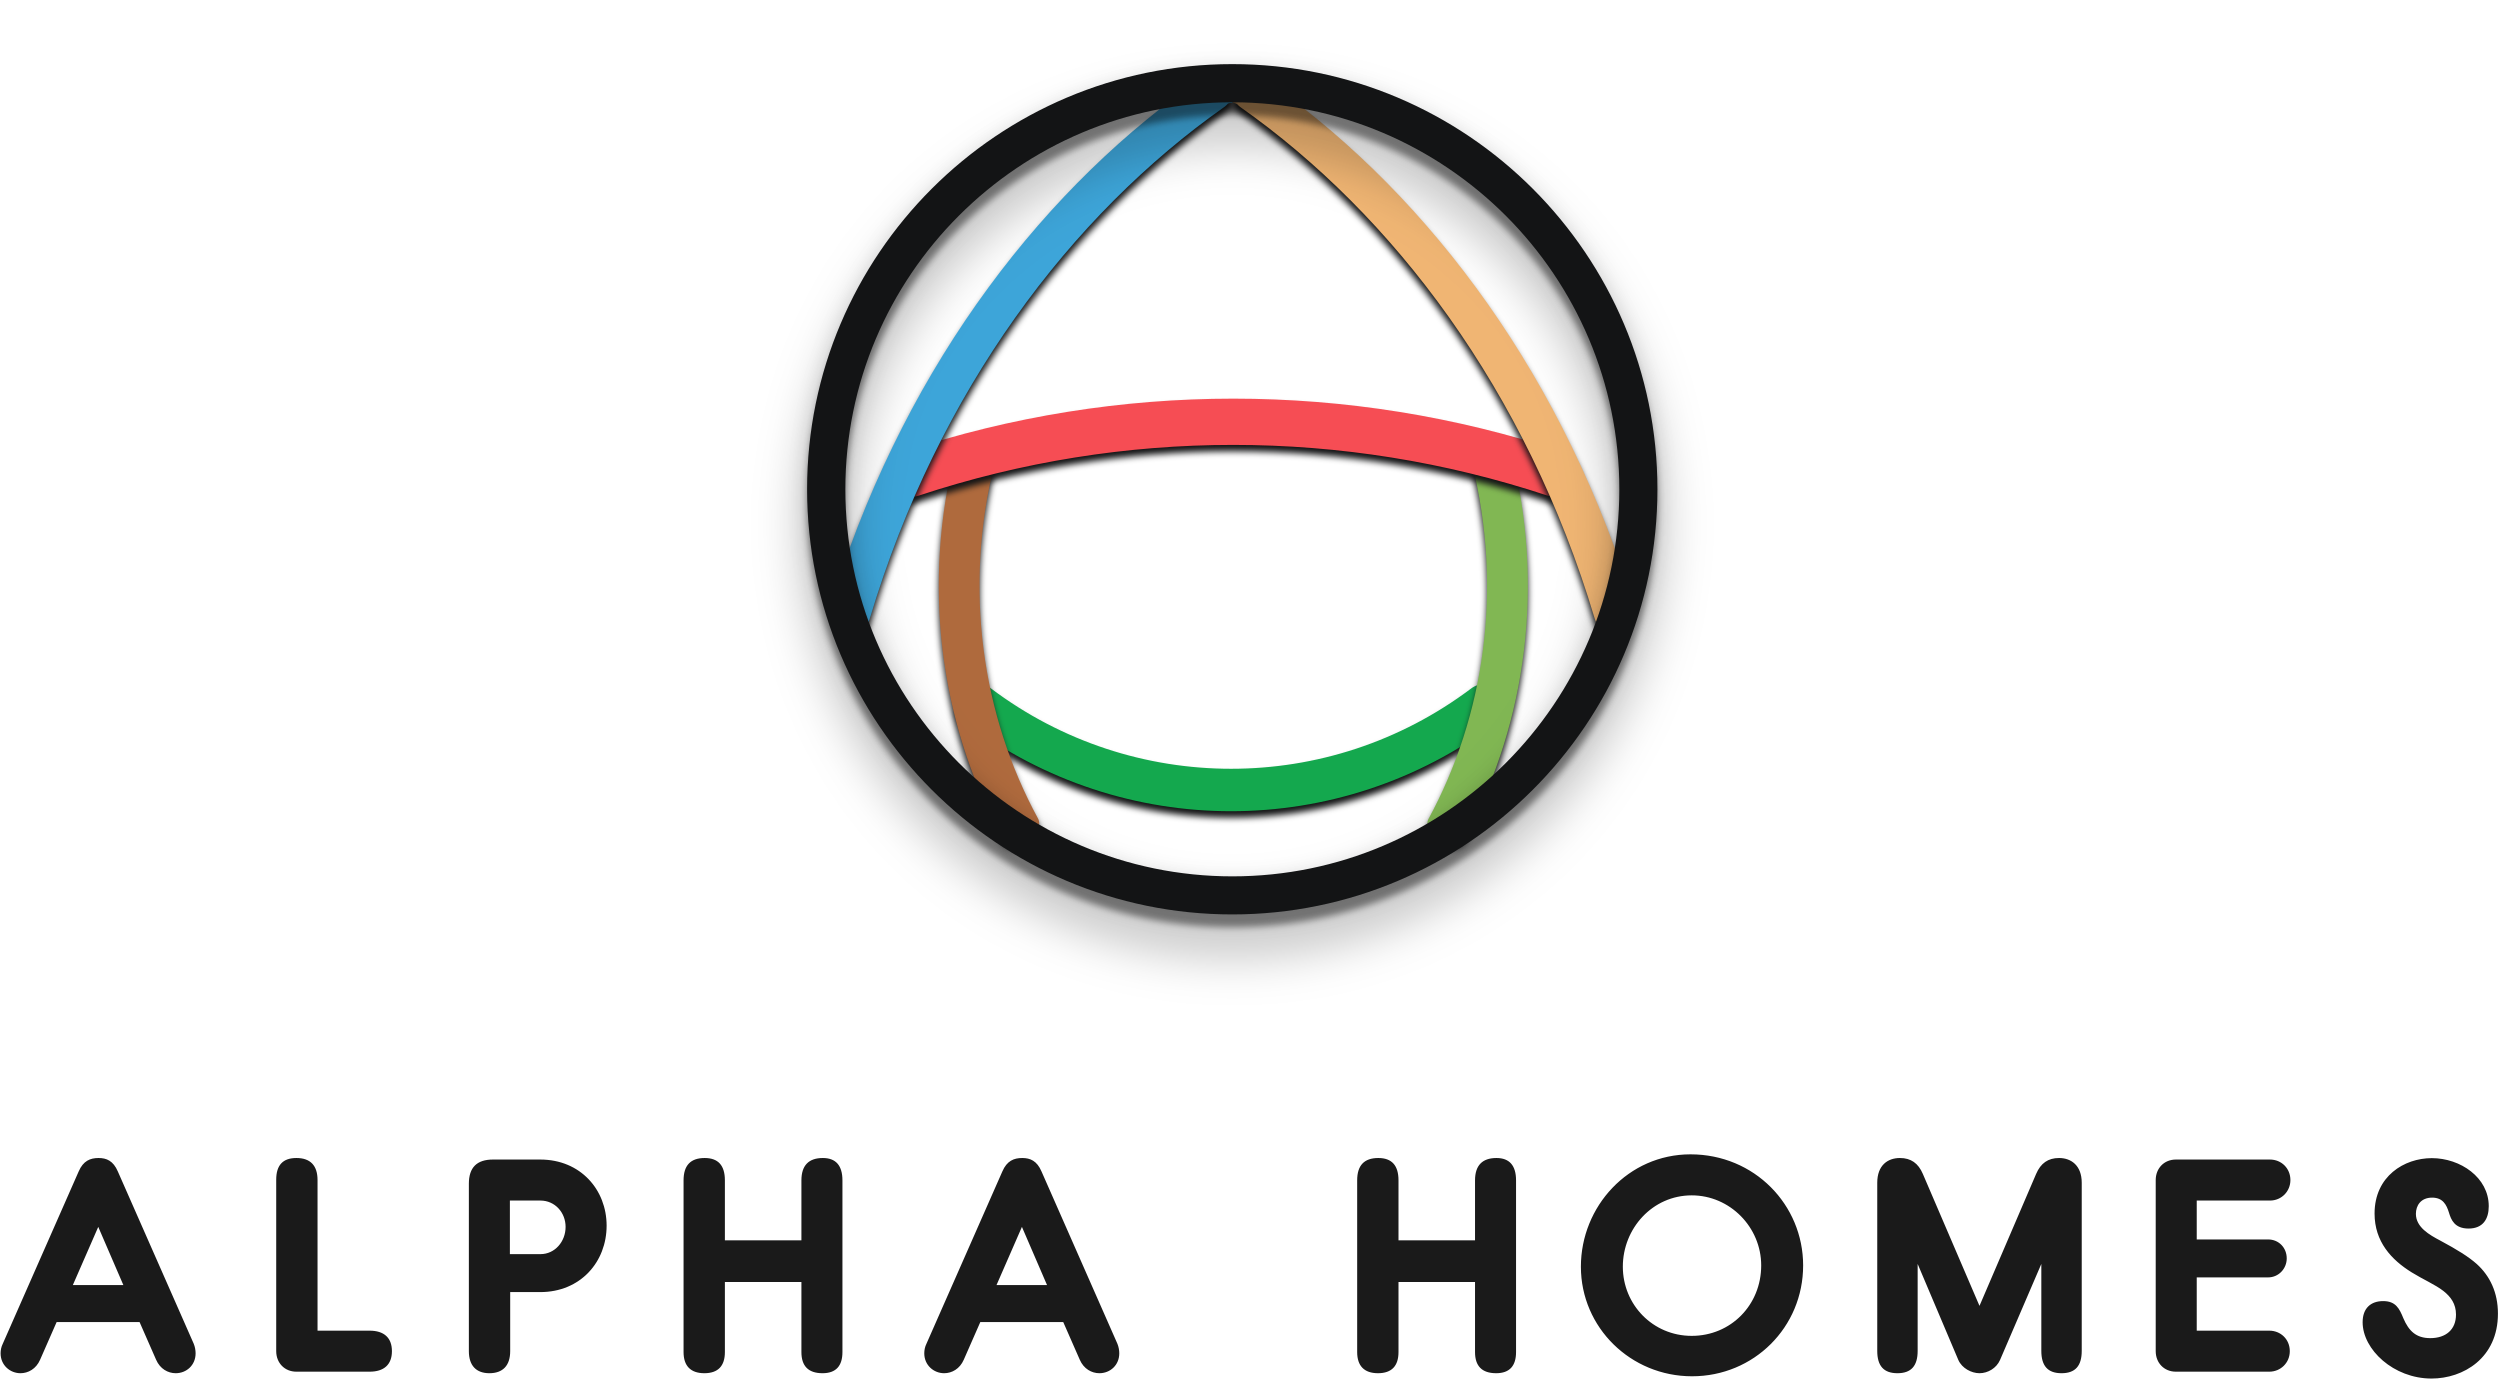
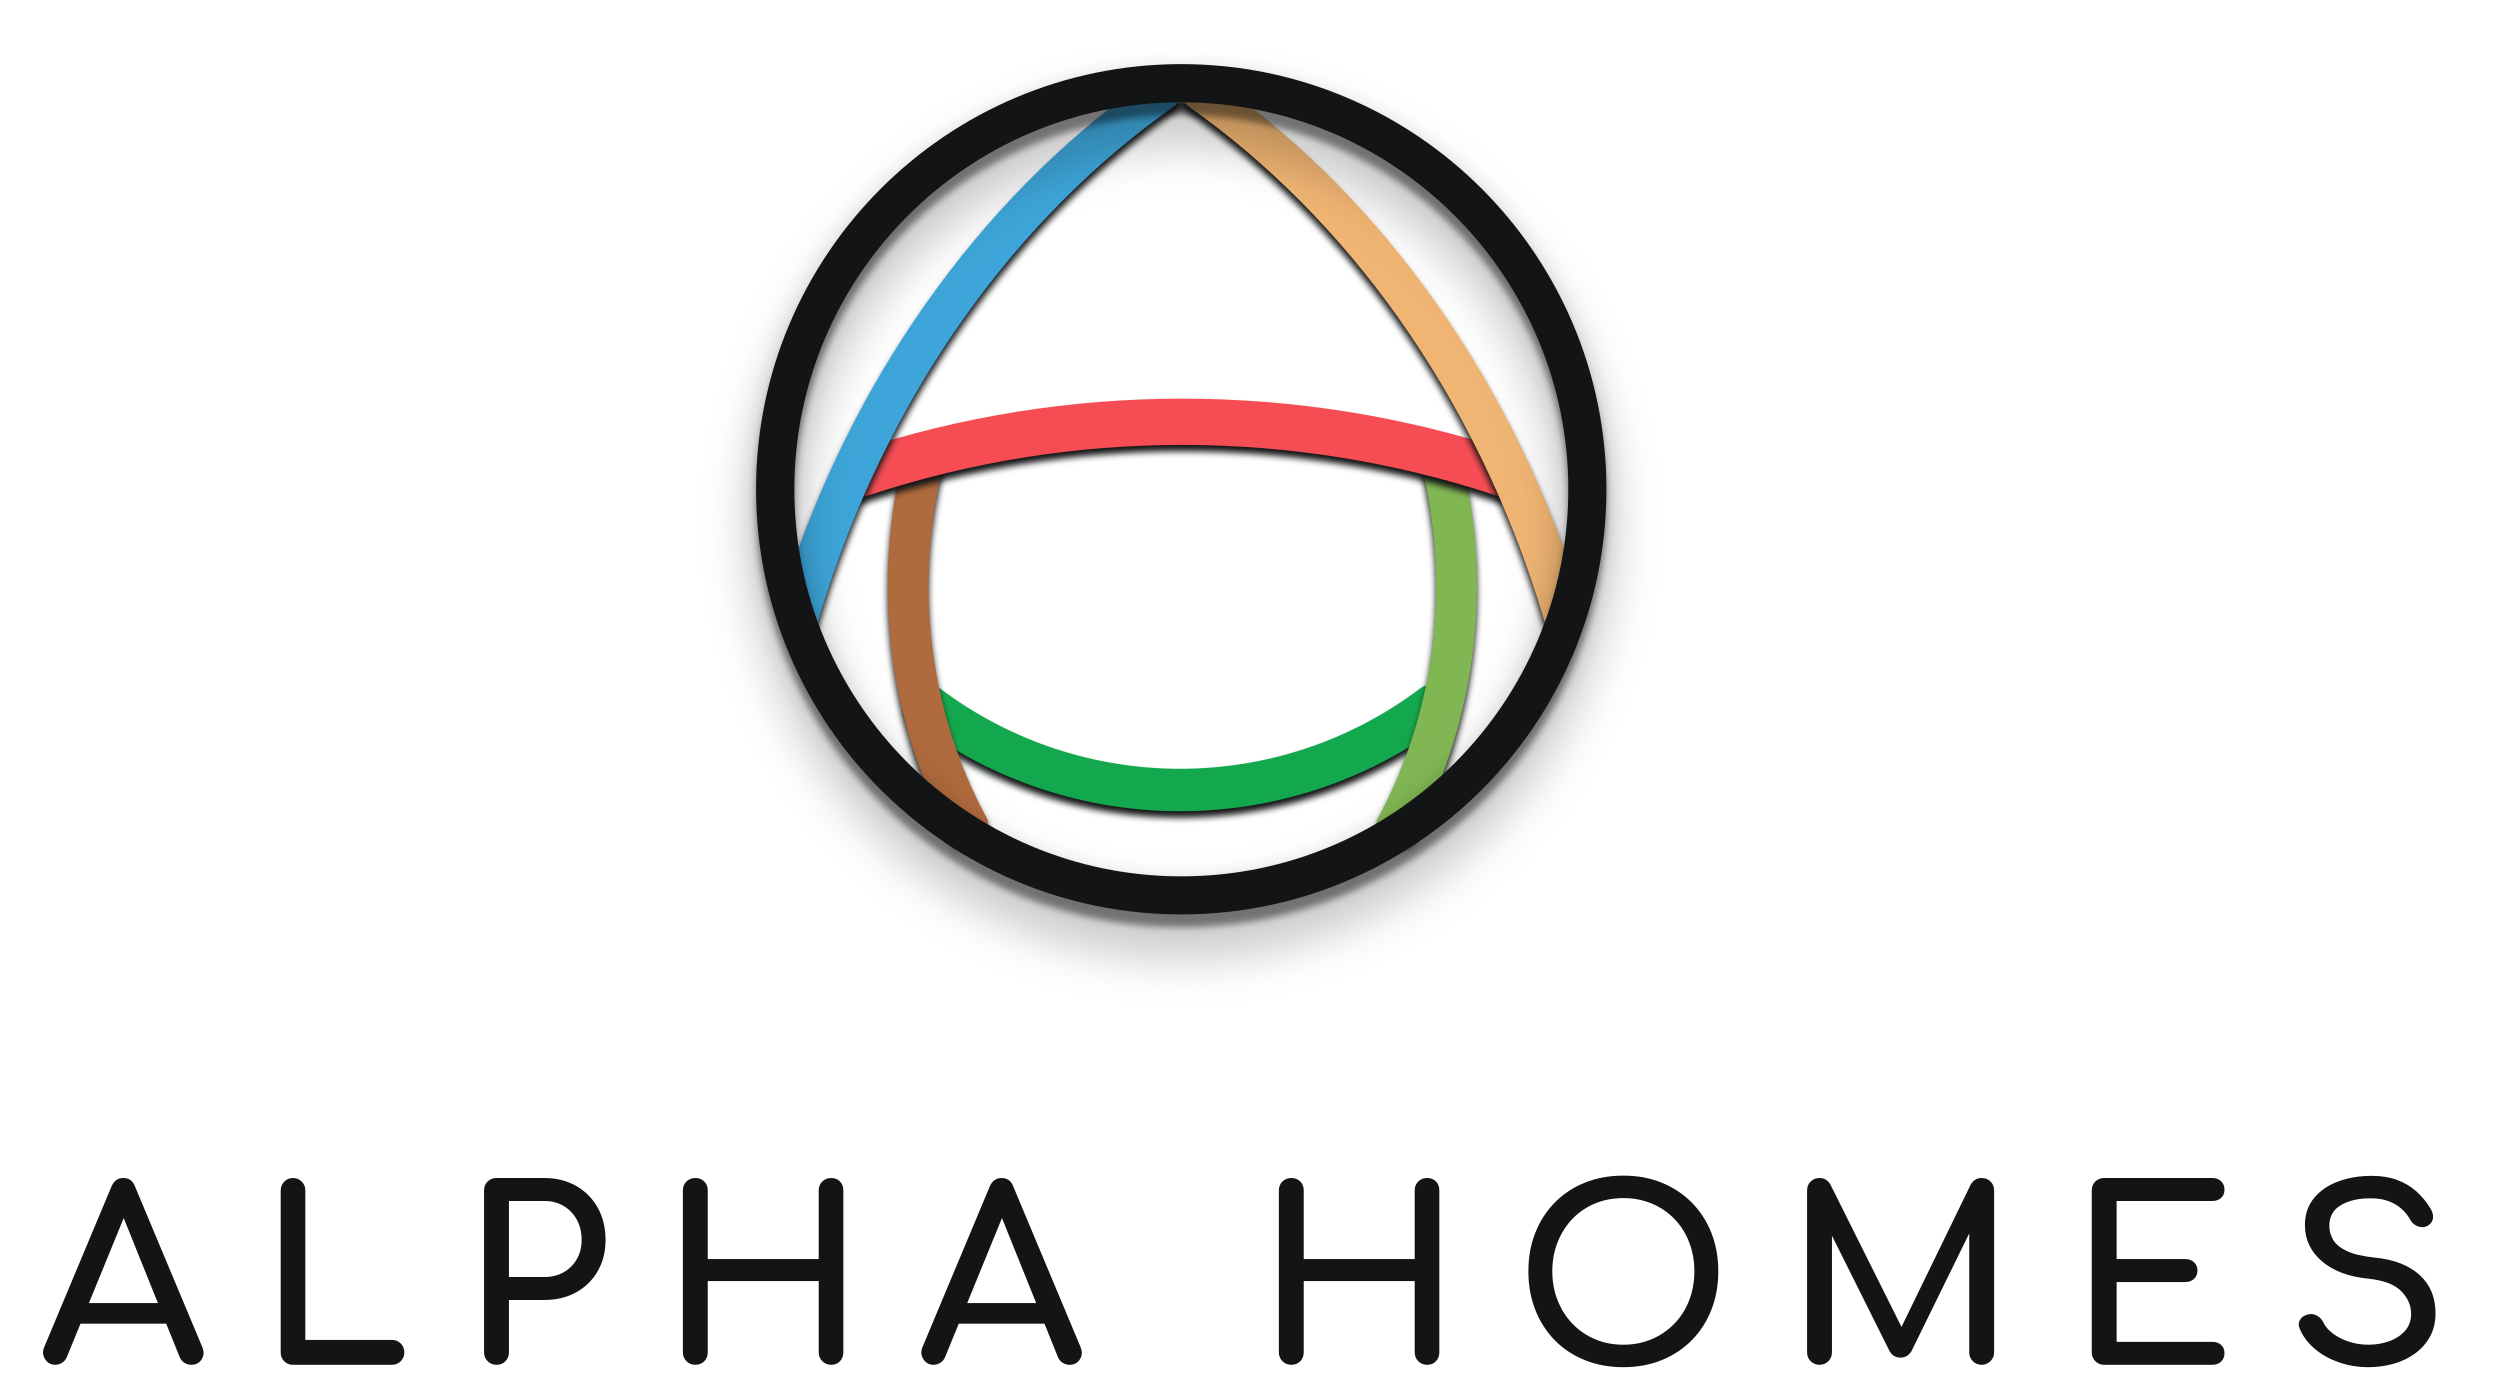
<svg xmlns="http://www.w3.org/2000/svg" xmlns:xlink="http://www.w3.org/1999/xlink" width="784px" height="433px" viewBox="0 0 784 433" version="1.1">
  <defs>
    <path d="M207.795,203.653 C158.46,240.773 90.641,240.773 41.306,203.653 C38.407,201.465 37.636,197.676 39.498,195.461 L41.2,193.406 C43.088,191.164 46.678,191.058 49.285,193.006 C93.886,226.576 155.242,226.576 199.843,193.006 C202.449,191.058 206.039,191.164 207.928,193.406 L209.63,195.461 C211.465,197.702 210.72,201.465 207.795,203.653" id="path-1" />
    <filter x="-2.3%" y="-5.0%" width="104.6%" height="120.1%" filterUnits="objectBoundingBox" id="filter-2">
      <feOffset dx="0" dy="2" in="SourceAlpha" result="shadowOffsetOuter1" />
      <feGaussianBlur stdDeviation="1" in="shadowOffsetOuter1" result="shadowBlurOuter1" />
      <feColorMatrix values="0 0 0 0 0.075   0 0 0 0 0.078   0 0 0 0 0.082  0 0 0 1 0" type="matrix" in="shadowBlurOuter1" />
    </filter>
    <path d="M190.168,240.428 L190.168,240.428 C187.004,238.859 185.356,235.906 186.499,233.858 C204.046,201.516 209.895,161.86 200.138,122.496 C199.526,119.969 201.68,116.963 205.03,115.82 L205.03,115.82 C208.38,114.676 211.756,116.006 212.182,117.974 C223.056,160.29 217.207,203.192 198.49,238.486 C197.001,241.492 193.358,241.97 190.168,240.428" id="path-3" />
    <filter x="-12.7%" y="-1.6%" width="125.4%" height="106.4%" filterUnits="objectBoundingBox" id="filter-4">
      <feOffset dx="0" dy="2" in="SourceAlpha" result="shadowOffsetOuter1" />
      <feGaussianBlur stdDeviation="1" in="shadowOffsetOuter1" result="shadowBlurOuter1" />
      <feColorMatrix values="0 0 0 0 0.075   0 0 0 0 0.078   0 0 0 0 0.082  0 0 0 1 0" type="matrix" in="shadowBlurOuter1" />
    </filter>
    <path d="M60.521,240.41 L60.335,240.41 C63.497,238.843 65.145,235.895 64.029,233.824 C46.462,201.501 40.616,161.82 50.369,122.486 C50.98,119.962 48.827,116.961 45.479,115.819 C42.104,114.677 38.729,116.005 38.33,117.971 C27.461,160.28 33.307,203.174 52.017,238.472 C53.531,241.473 57.172,241.978 60.361,240.437" id="path-5" />
    <filter x="-12.7%" y="-1.6%" width="125.4%" height="106.4%" filterUnits="objectBoundingBox" id="filter-6">
      <feOffset dx="0" dy="2" in="SourceAlpha" result="shadowOffsetOuter1" />
      <feGaussianBlur stdDeviation="1" in="shadowOffsetOuter1" result="shadowBlurOuter1" />
      <feColorMatrix values="0 0 0 0 0.075   0 0 0 0 0.078   0 0 0 0 0.082  0 0 0 1 0" type="matrix" in="shadowBlurOuter1" />
    </filter>
    <path d="M223.687,132.479 C159.77,111.329 90.664,111.329 26.747,132.479 C22.835,133.774 18.551,131.844 17.194,128.09 C15.837,124.336 18.045,120.053 22.17,118.705 C89.094,96.577 161.42,96.577 228.344,118.705 C232.469,120.08 234.677,124.336 233.32,128.09 C231.936,131.844 227.652,133.774 223.767,132.479" id="path-7" />
    <filter x="-1.8%" y="-6.5%" width="103.7%" height="126.0%" filterUnits="objectBoundingBox" id="filter-8">
      <feOffset dx="0" dy="2" in="SourceAlpha" result="shadowOffsetOuter1" />
      <feGaussianBlur stdDeviation="1" in="shadowOffsetOuter1" result="shadowBlurOuter1" />
      <feColorMatrix values="0 0 0 0 0.075   0 0 0 0 0.078   0 0 0 0 0.082  0 0 0 1 0" type="matrix" in="shadowBlurOuter1" />
    </filter>
    <path d="M125,9.32 L125,2.342 L126.016,2.342 C127.081,0.818 128.78,4.14943981e-06 130.506,1.58459863e-11 L130.506,0 C131.584,-2.59139269e-06 132.673,0.319 133.624,0.984 C182.966,34.765 226.244,90.109 249.385,162.091 C250.609,165.924 249.119,171.168 246.114,173.591 C243.081,175.986 239.703,174.762 238.559,170.955 C217.173,99.559 175.438,44.455 127.426,10.647 C127.08,10.381 126.761,10.088 126.468,9.769 C126.032,9.502 125.529,9.346 125,9.32 Z" id="path-9" />
    <filter x="-3.2%" y="-1.1%" width="106.4%" height="104.6%" filterUnits="objectBoundingBox" id="filter-10">
      <feOffset dx="0" dy="2" in="SourceAlpha" result="shadowOffsetOuter1" />
      <feGaussianBlur stdDeviation="1" in="shadowOffsetOuter1" result="shadowBlurOuter1" />
      <feColorMatrix values="0 0 0 0 0.075   0 0 0 0 0.078   0 0 0 0 0.082  0 0 0 1 0" type="matrix" in="shadowBlurOuter1" />
    </filter>
    <path d="M125,9.32 C124.949,9.318 124.897,9.316 124.846,9.316 C124.394,9.316 123.968,9.396 123.569,9.583 C123.223,9.982 122.851,10.355 122.425,10.647 C74.413,44.455 32.678,99.559 11.292,170.955 C10.148,174.762 6.77,176.04 3.738,173.591 C0.705,171.142 -0.811,165.924 0.439,162.091 C23.608,90.083 66.859,34.792 116.201,0.984 C118.675,-0.72 122.08,-0.107 123.809,2.342 L125,2.342 L125,9.32 Z" id="path-11" />
    <filter x="-3.2%" y="-1.1%" width="106.4%" height="104.6%" filterUnits="objectBoundingBox" id="filter-12">
      <feOffset dx="0" dy="2" in="SourceAlpha" result="shadowOffsetOuter1" />
      <feGaussianBlur stdDeviation="1" in="shadowOffsetOuter1" result="shadowBlurOuter1" />
      <feColorMatrix values="0 0 0 0 0.075   0 0 0 0 0.078   0 0 0 0 0.082  0 0 0 1 0" type="matrix" in="shadowBlurOuter1" />
    </filter>
    <path d="M133.342,266.657 C59.781,266.657 0,206.849 0,133.315 C0,59.781 59.781,0 133.342,0 C206.902,0 266.657,59.808 266.657,133.342 C266.657,206.876 206.849,266.657 133.342,266.657 M133.342,11.967 C66.418,11.967 11.994,66.418 11.994,133.342 C11.994,200.266 66.418,254.717 133.369,254.717 C200.319,254.717 254.717,200.266 254.717,133.342 C254.717,66.418 200.266,11.967 133.342,11.967" id="path-13" />
    <filter x="-11.1%" y="-6.9%" width="122.1%" height="122.1%" filterUnits="objectBoundingBox" id="filter-14">
      <feOffset dx="0" dy="11" in="SourceAlpha" result="shadowOffsetOuter1" />
      <feGaussianBlur stdDeviation="8" in="shadowOffsetOuter1" result="shadowBlurOuter1" />
      <feColorMatrix values="0 0 0 0 0   0 0 0 0 0   0 0 0 0 0  0 0 0 0.307 0" type="matrix" in="shadowBlurOuter1" result="shadowMatrixOuter1" />
      <feOffset dx="0" dy="2" in="SourceAlpha" result="shadowOffsetOuter2" />
      <feGaussianBlur stdDeviation="3" in="shadowOffsetOuter2" result="shadowBlurOuter2" />
      <feColorMatrix values="0 0 0 0 0   0 0 0 0 0   0 0 0 0 0  0 0 0 0.148 0" type="matrix" in="shadowBlurOuter2" result="shadowMatrixOuter2" />
      <feOffset dx="0" dy="4" in="SourceAlpha" result="shadowOffsetOuter3" />
      <feGaussianBlur stdDeviation="1" in="shadowOffsetOuter3" result="shadowBlurOuter3" />
      <feColorMatrix values="0 0 0 0 0   0 0 0 0 0   0 0 0 0 0  0 0 0 0.417 0" type="matrix" in="shadowBlurOuter3" result="shadowMatrixOuter3" />
      <feMerge>
        <feMergeNode in="shadowMatrixOuter1" />
        <feMergeNode in="shadowMatrixOuter2" />
        <feMergeNode in="shadowMatrixOuter3" />
      </feMerge>
    </filter>
  </defs>
  <g id="logo-halfstack-dark" stroke="none" stroke-width="1" fill="none" fill-rule="evenodd">
-     <g id="text-dark" transform="translate(0, 362)" fill="#1A1A1A" fill-rule="nonzero">
-       <path d="M48.956,64.416 L43.772,52.608 L17.756,52.608 L12.572,64.416 C11.324,67.296 8.828,68.64 6.428,68.64 C3.164,68.64 0.188,66.144 0.188,62.4 C0.188,61.44 0.38,60.384 0.86,59.424 L24.668,5.376 C26.108,2.016 28.316,1.152 30.908,1.152 C33.404,1.152 35.516,2.016 36.956,5.376 L60.764,59.424 C61.148,60.384 61.34,61.44 61.34,62.4 C61.34,66.144 58.46,68.64 55.1,68.64 C52.7,68.64 50.204,67.296 48.956,64.416 Z M30.812,22.752 L22.844,40.992 L38.684,40.992 L30.812,22.752 Z M99.58,8.064 L99.58,55.296 L115.9,55.296 C120.412,55.296 122.908,57.504 122.908,61.728 C122.908,65.952 120.412,68.16 115.9,68.16 L92.956,68.16 C89.212,68.16 86.62,65.376 86.62,61.728 L86.62,7.968 C86.62,3.36 88.732,1.152 92.956,1.152 C97.372,1.152 99.58,3.552 99.58,8.064 Z M154.62,1.632 L169.404,1.632 C182.076,1.632 190.236,11.136 190.236,22.368 C190.236,33.696 182.076,43.2 169.404,43.2 L159.996,43.2 L159.996,61.728 C159.996,66.24 157.692,68.64 153.468,68.64 C149.34,68.64 147.036,66.24 147.036,61.728 L147.036,9.216 C147.036,4.128 149.532,1.632 154.62,1.632 Z M159.9,14.496 L159.9,31.296 L169.5,31.296 C174.012,31.296 177.372,27.36 177.372,22.752 C177.372,18.24 174.012,14.496 169.5,14.496 L159.9,14.496 Z M227.324,8.16 L227.324,26.976 L251.324,26.976 L251.324,8.16 C251.324,3.456 253.628,1.152 258.044,1.152 C262.076,1.152 264.188,3.456 264.188,8.16 L264.188,62.016 C264.188,66.336 262.172,68.64 257.948,68.64 C253.436,68.64 251.324,66.336 251.324,62.016 L251.324,40.032 L227.324,40.032 L227.324,62.016 C227.324,66.336 225.212,68.64 220.892,68.64 C216.572,68.64 214.364,66.336 214.364,62.016 L214.364,8.16 C214.364,3.456 216.572,1.152 220.988,1.152 C225.212,1.152 227.324,3.456 227.324,8.16 Z M338.62,64.416 L333.436,52.608 L307.42,52.608 L302.236,64.416 C300.988,67.296 298.492,68.64 296.092,68.64 C292.828,68.64 289.852,66.144 289.852,62.4 C289.852,61.44 290.044,60.384 290.524,59.424 L314.332,5.376 C315.772,2.016 317.98,1.152 320.572,1.152 C323.068,1.152 325.18,2.016 326.62,5.376 L350.428,59.424 C350.812,60.384 351.004,61.44 351.004,62.4 C351.004,66.144 348.124,68.64 344.764,68.64 C342.364,68.64 339.868,67.296 338.62,64.416 Z M320.476,22.752 L312.508,40.992 L328.348,40.992 L320.476,22.752 Z" id="ALPHA" />
-       <path d="M438.568,8.16 L438.568,26.976 L462.568,26.976 L462.568,8.16 C462.568,3.456 464.872,1.152 469.288,1.152 C473.32,1.152 475.432,3.456 475.432,8.16 L475.432,62.016 C475.432,66.336 473.416,68.64 469.192,68.64 C464.68,68.64 462.568,66.336 462.568,62.016 L462.568,40.032 L438.568,40.032 L438.568,62.016 C438.568,66.336 436.456,68.64 432.136,68.64 C427.816,68.64 425.608,66.336 425.608,62.016 L425.608,8.16 C425.608,3.456 427.816,1.152 432.232,1.152 C436.456,1.152 438.568,3.456 438.568,8.16 Z M565.464,34.848 C565.464,54.24 550.008,69.6 530.616,69.6 C511.416,69.6 495.768,54.336 495.768,35.232 C495.768,16.32 510.648,0 530.136,0 C550.2,0 565.464,15.84 565.464,34.848 Z M530.52,12.864 C518.232,12.864 508.92,23.232 508.92,35.232 C508.92,47.136 518.328,56.928 530.52,56.928 C542.808,56.928 552.312,47.232 552.312,34.848 C552.312,22.848 542.52,12.864 530.52,12.864 Z M620.768,47.52 L638.528,6.144 C639.968,2.784 642.272,1.152 645.728,1.152 C649.472,1.152 652.832,3.456 652.832,8.928 L652.832,61.632 C652.832,66.336 650.816,68.64 646.496,68.64 C642.176,68.64 640.16,66.336 640.16,61.632 L640.16,34.368 L627.2,64.512 C626.048,67.104 623.36,68.64 620.768,68.64 C618.272,68.64 615.296,67.104 614.144,64.512 L601.376,34.368 L601.376,61.632 C601.376,66.336 599.36,68.64 595.04,68.64 C590.72,68.64 588.704,66.336 588.704,61.632 L588.704,8.928 C588.704,3.456 591.968,1.152 595.808,1.152 C599.264,1.152 601.568,2.784 603.008,6.144 L620.768,47.52 Z M682.368,1.632 L711.84,1.632 C715.488,1.632 718.272,4.416 718.272,8.064 C718.272,11.616 715.488,14.496 711.84,14.496 L688.896,14.496 L688.896,26.688 L711.264,26.688 C714.624,26.688 717.12,29.28 717.12,32.64 C717.12,35.808 714.624,38.592 711.264,38.592 L688.896,38.592 L688.896,55.296 L711.648,55.296 C715.2,55.296 718.08,57.984 718.08,61.728 C718.08,65.376 715.2,68.16 711.648,68.16 L682.368,68.16 C678.624,68.16 676.032,65.376 676.032,61.728 L676.032,8.064 C676.032,4.416 678.624,1.632 682.368,1.632 Z M767.992,18.28 C767.224,15.784 766.072,13.576 762.712,13.576 C759.16,13.576 757.624,16.072 757.624,18.664 C757.624,22.888 761.944,25.288 765.208,27.016 C770.584,29.896 774.136,32.104 776.728,34.408 C780.856,38.152 783.352,43.336 783.352,49.96 C783.352,63.88 772.504,70.312 762.52,70.312 C750.616,70.312 740.92,61.192 740.92,52.648 C740.92,48.232 743.512,46.024 747.352,46.024 C751.288,46.024 752.44,48.328 753.688,51.4 C755.416,55.432 757.72,57.64 762.136,57.64 C767.032,57.64 770.2,54.952 770.2,50.248 C770.2,46.888 768.568,44.68 766.264,42.856 C763.672,40.84 759.832,39.208 756.28,37 C749.944,33.064 744.664,27.4 744.664,18.568 C744.664,6.856 753.976,1.192 762.616,1.192 C771.544,1.192 780.472,7.24 780.472,16.264 C780.472,20.296 778.648,23.272 774.136,23.272 C769.72,23.272 768.664,20.488 767.992,18.28 Z" id="HOMES" />
+     <g id="text-dark" transform="translate(6, 362)" fill="#141414" fill-rule="nonzero">
+       <path d="M32.792,19.987 L14.95,63.6 C14.6,64.4 14.088,65 13.412,65.4 C12.737,65.8 12.05,66 11.35,66 C9.95,66 8.875,65.4 8.125,64.2 C7.375,63 7.3,61.725 7.9,60.375 L28.975,10.05 C29.725,8.3 30.95,7.425 32.65,7.425 C34.45,7.425 35.675,8.3 36.325,10.05 L57.475,60.525 C58.025,61.925 57.938,63.187 57.212,64.312 C56.487,65.438 55.4,66 53.95,66 C53.2,66 52.488,65.788 51.812,65.362 C51.137,64.937 50.65,64.35 50.35,63.6 L32.792,19.987 Z M15.325,53.1 L18.325,46.65 L47.725,46.65 L50.725,53.1 L15.325,53.1 Z M85.85,66 C84.75,66 83.838,65.625 83.112,64.875 C82.387,64.125 82.025,63.2 82.025,62.1 L82.025,11.325 C82.025,10.225 82.4,9.3 83.15,8.55 C83.9,7.8 84.8,7.425 85.85,7.425 C86.95,7.425 87.875,7.8 88.625,8.55 C89.375,9.3 89.75,10.225 89.75,11.325 L89.75,58.2 L116.9,58.2 C118,58.2 118.925,58.575 119.675,59.325 C120.425,60.075 120.8,61 120.8,62.1 C120.8,63.2 120.425,64.125 119.675,64.875 C118.925,65.625 118,66 116.9,66 L85.85,66 Z M149.7,66 C148.6,66 147.675,65.625 146.925,64.875 C146.175,64.125 145.8,63.2 145.8,62.1 L145.8,11.325 C145.8,10.175 146.175,9.238 146.925,8.512 C147.675,7.787 148.6,7.425 149.7,7.425 L164.7,7.425 C168.45,7.425 171.775,8.25 174.675,9.9 C177.575,11.55 179.837,13.837 181.463,16.762 C183.088,19.688 183.9,23.05 183.9,26.85 C183.9,30.5 183.088,33.75 181.463,36.6 C179.837,39.45 177.575,41.675 174.675,43.275 C171.775,44.875 168.45,45.675 164.7,45.675 L153.6,45.675 L153.6,62.1 C153.6,63.2 153.238,64.125 152.512,64.875 C151.787,65.625 150.85,66 149.7,66 Z M153.6,38.475 L164.7,38.475 C167,38.475 169.025,37.975 170.775,36.975 C172.525,35.975 173.9,34.6 174.9,32.85 C175.9,31.1 176.4,29.1 176.4,26.85 C176.4,24.45 175.9,22.338 174.9,20.512 C173.9,18.687 172.525,17.25 170.775,16.2 C169.025,15.15 167,14.625 164.7,14.625 L153.6,14.625 L153.6,38.475 Z M212.05,66 C210.95,66 210.025,65.625 209.275,64.875 C208.525,64.125 208.15,63.2 208.15,62.1 L208.15,11.325 C208.15,10.175 208.525,9.238 209.275,8.512 C210.025,7.787 210.95,7.425 212.05,7.425 C213.2,7.425 214.137,7.787 214.863,8.512 C215.588,9.238 215.95,10.175 215.95,11.325 L215.95,32.85 L250.75,32.85 L250.75,11.325 C250.75,10.175 251.125,9.238 251.875,8.512 C252.625,7.787 253.55,7.425 254.65,7.425 C255.8,7.425 256.725,7.787 257.425,8.512 C258.125,9.238 258.475,10.175 258.475,11.325 L258.475,62.1 C258.475,63.2 258.125,64.125 257.425,64.875 C256.725,65.625 255.8,66 254.65,66 C253.55,66 252.625,65.625 251.875,64.875 C251.125,64.125 250.75,63.2 250.75,62.1 L250.75,39.75 L215.95,39.75 L215.95,62.1 C215.95,63.2 215.588,64.125 214.863,64.875 C214.137,65.625 213.2,66 212.05,66 Z M308.217,19.987 L290.375,63.6 C290.025,64.4 289.513,65 288.837,65.4 C288.162,65.8 287.475,66 286.775,66 C285.375,66 284.3,65.4 283.55,64.2 C282.8,63 282.725,61.725 283.325,60.375 L304.4,10.05 C305.15,8.3 306.375,7.425 308.075,7.425 C309.875,7.425 311.1,8.3 311.75,10.05 L332.9,60.525 C333.45,61.925 333.363,63.187 332.637,64.312 C331.912,65.438 330.825,66 329.375,66 C328.625,66 327.913,65.788 327.238,65.362 C326.562,64.937 326.075,64.35 325.775,63.6 L308.217,19.987 L308.217,19.987 Z M290.75,53.1 L293.75,46.65 L323.15,46.65 L326.15,53.1 L290.75,53.1 Z M398.95,66 C397.85,66 396.925,65.625 396.175,64.875 C395.425,64.125 395.05,63.2 395.05,62.1 L395.05,11.325 C395.05,10.175 395.425,9.238 396.175,8.512 C396.925,7.787 397.85,7.425 398.95,7.425 C400.1,7.425 401.037,7.787 401.762,8.512 C402.488,9.238 402.85,10.175 402.85,11.325 L402.85,32.85 L437.65,32.85 L437.65,11.325 C437.65,10.175 438.025,9.238 438.775,8.512 C439.525,7.787 440.45,7.425 441.55,7.425 C442.7,7.425 443.625,7.787 444.325,8.512 C445.025,9.238 445.375,10.175 445.375,11.325 L445.375,62.1 C445.375,63.2 445.025,64.125 444.325,64.875 C443.625,65.625 442.7,66 441.55,66 C440.45,66 439.525,65.625 438.775,64.875 C438.025,64.125 437.65,63.2 437.65,62.1 L437.65,39.75 L402.85,39.75 L402.85,62.1 C402.85,63.2 402.488,64.125 401.762,64.875 C401.037,65.625 400.1,66 398.95,66 Z M503.075,66.75 C498.675,66.75 494.65,66.013 491,64.537 C487.35,63.062 484.213,60.988 481.587,58.312 C478.962,55.637 476.925,52.463 475.475,48.788 C474.025,45.112 473.3,41.075 473.3,36.675 C473.3,32.275 474.025,28.25 475.475,24.6 C476.925,20.95 478.962,17.788 481.587,15.113 C484.213,12.437 487.35,10.363 491,8.887 C494.65,7.412 498.675,6.675 503.075,6.675 C507.475,6.675 511.487,7.412 515.112,8.887 C518.738,10.363 521.875,12.437 524.525,15.113 C527.175,17.788 529.225,20.95 530.675,24.6 C532.125,28.25 532.85,32.275 532.85,36.675 C532.85,41.075 532.125,45.112 530.675,48.788 C529.225,52.463 527.175,55.637 524.525,58.312 C521.875,60.988 518.738,63.062 515.112,64.537 C511.487,66.013 507.475,66.75 503.075,66.75 Z M503.075,59.7 C506.325,59.7 509.312,59.113 512.038,57.938 C514.763,56.762 517.125,55.138 519.125,53.062 C521.125,50.987 522.662,48.55 523.737,45.75 C524.813,42.95 525.35,39.925 525.35,36.675 C525.35,33.425 524.813,30.4 523.737,27.6 C522.662,24.8 521.125,22.363 519.125,20.288 C517.125,18.212 514.763,16.6 512.038,15.45 C509.312,14.3 506.325,13.725 503.075,13.725 C499.825,13.725 496.838,14.3 494.113,15.45 C491.387,16.6 489.038,18.212 487.062,20.288 C485.087,22.363 483.55,24.8 482.45,27.6 C481.35,30.4 480.8,33.425 480.8,36.675 C480.8,39.925 481.35,42.95 482.45,45.75 C483.55,48.55 485.087,50.987 487.062,53.062 C489.038,55.138 491.387,56.762 494.113,57.938 C496.838,59.113 499.825,59.7 503.075,59.7 Z M590.309,54.115 L612,9.525 C612.8,8.125 613.95,7.425 615.45,7.425 C616.55,7.425 617.475,7.787 618.225,8.512 C618.975,9.238 619.35,10.175 619.35,11.325 L619.35,62.1 C619.35,63.2 618.963,64.125 618.188,64.875 C617.412,65.625 616.5,66 615.45,66 C614.35,66 613.425,65.625 612.675,64.875 C611.925,64.125 611.55,63.2 611.55,62.1 L611.55,24.807 L593.4,61.8 C592.55,63.1 591.425,63.75 590.025,63.75 C588.375,63.75 587.175,62.975 586.425,61.425 L568.5,25.506 L568.5,62.1 C568.5,63.2 568.125,64.125 567.375,64.875 C566.625,65.625 565.7,66 564.6,66 C563.5,66 562.575,65.625 561.825,64.875 C561.075,64.125 560.7,63.2 560.7,62.1 L560.7,11.325 C560.7,10.175 561.075,9.238 561.825,8.512 C562.575,7.787 563.5,7.425 564.6,7.425 C566.1,7.425 567.25,8.125 568.05,9.525 L590.309,54.115 Z M653.875,66 C652.775,66 651.85,65.625 651.1,64.875 C650.35,64.125 649.975,63.2 649.975,62.1 L649.975,11.325 C649.975,10.175 650.35,9.238 651.1,8.512 C651.85,7.787 652.775,7.425 653.875,7.425 L687.775,7.425 C688.925,7.425 689.85,7.762 690.55,8.438 C691.25,9.113 691.6,10 691.6,11.1 C691.6,12.15 691.25,13 690.55,13.65 C689.85,14.3 688.925,14.625 687.775,14.625 L657.775,14.625 L657.775,32.85 L679.3,32.85 C680.45,32.85 681.375,33.187 682.075,33.862 C682.775,34.538 683.125,35.4 683.125,36.45 C683.125,37.5 682.775,38.362 682.075,39.038 C681.375,39.713 680.45,40.05 679.3,40.05 L657.775,40.05 L657.775,58.8 L687.775,58.8 C688.925,58.8 689.85,59.125 690.55,59.775 C691.25,60.425 691.6,61.275 691.6,62.325 C691.6,63.425 691.25,64.312 690.55,64.987 C689.85,65.663 688.925,66 687.775,66 L653.875,66 Z M736.7,66.75 C733.5,66.75 730.45,66.25 727.55,65.25 C724.65,64.25 722.125,62.85 719.975,61.05 C717.825,59.25 716.25,57.175 715.25,54.825 C714.75,53.775 714.762,52.8 715.288,51.9 C715.813,51 716.7,50.425 717.95,50.175 C718.85,49.975 719.737,50.112 720.612,50.587 C721.488,51.063 722.15,51.775 722.6,52.725 C723.2,53.975 724.187,55.125 725.562,56.175 C726.938,57.225 728.6,58.075 730.55,58.725 C732.5,59.375 734.55,59.7 736.7,59.7 C739.1,59.7 741.312,59.325 743.337,58.575 C745.363,57.825 747,56.738 748.25,55.312 C749.5,53.887 750.125,52.125 750.125,50.025 C750.125,47.375 749.088,45 747.013,42.9 C744.937,40.8 741.525,39.5 736.775,39 C730.575,38.4 725.7,36.575 722.15,33.525 C718.6,30.475 716.825,26.7 716.825,22.2 C716.825,18.9 717.75,16.1 719.6,13.8 C721.45,11.5 723.962,9.75 727.138,8.55 C730.313,7.35 733.85,6.75 737.75,6.75 C740.8,6.75 743.462,7.175 745.737,8.025 C748.013,8.875 750,10.05 751.7,11.55 C753.4,13.05 754.875,14.825 756.125,16.875 C756.825,17.975 757.113,19.012 756.987,19.988 C756.862,20.963 756.375,21.725 755.525,22.275 C754.575,22.875 753.55,23 752.45,22.65 C751.35,22.3 750.525,21.65 749.975,20.7 C749.175,19.25 748.2,18.025 747.05,17.025 C745.9,16.025 744.55,15.238 743,14.662 C741.45,14.087 739.625,13.8 737.525,13.8 C733.825,13.75 730.725,14.437 728.225,15.863 C725.725,17.288 724.475,19.475 724.475,22.425 C724.475,23.925 724.862,25.362 725.638,26.738 C726.413,28.113 727.837,29.3 729.913,30.3 C731.988,31.3 734.975,32 738.875,32.4 C744.825,33 749.462,34.812 752.788,37.837 C756.113,40.863 757.775,44.85 757.775,49.8 C757.775,52.65 757.188,55.125 756.013,57.225 C754.837,59.325 753.263,61.087 751.288,62.513 C749.312,63.938 747.063,65 744.538,65.7 C742.012,66.4 739.4,66.75 736.7,66.75 Z" id="ALPHAHOMES" />
    </g>
-     <g id="emblem-dark" transform="translate(233, 0)">
+     <g id="emblem-dark" transform="translate(217, 0)">
      <g id="ah-logo" transform="translate(20.10857, 20.10857)">
        <g id="ah-logo-emblem" fill-rule="nonzero">
          <g id="logo-core" transform="translate(8.39865, 2.79955)">
            <g id="H-bottom">
              <use fill="black" fill-opacity="1" filter="url(#filter-2)" xlink:href="#path-1" />
              <use fill="#14A84E" xlink:href="#path-1" />
            </g>
            <g id="H-right">
              <use fill="black" fill-opacity="1" filter="url(#filter-4)" xlink:href="#path-3" />
              <use fill="#81B753" xlink:href="#path-3" />
            </g>
            <g id="H-left">
              <use fill="black" fill-opacity="1" filter="url(#filter-6)" xlink:href="#path-5" />
              <use fill="#AF6A3D" xlink:href="#path-5" />
            </g>
            <g id="A-cross">
              <use fill="black" fill-opacity="1" filter="url(#filter-8)" xlink:href="#path-7" />
              <use fill="#F64D54" xlink:href="#path-7" />
            </g>
            <g id="A-right">
              <use fill="black" fill-opacity="1" filter="url(#filter-10)" xlink:href="#path-9" />
              <use fill="#F0B573" xlink:href="#path-9" />
            </g>
            <g id="A-left">
              <use fill="black" fill-opacity="1" filter="url(#filter-12)" xlink:href="#path-11" />
              <use fill="#3DA5D9" xlink:href="#path-11" />
            </g>
          </g>
          <g id="ring">
            <use fill="black" fill-opacity="1" filter="url(#filter-14)" xlink:href="#path-13" />
            <use fill="#131415" xlink:href="#path-13" />
          </g>
        </g>
      </g>
    </g>
  </g>
</svg>
